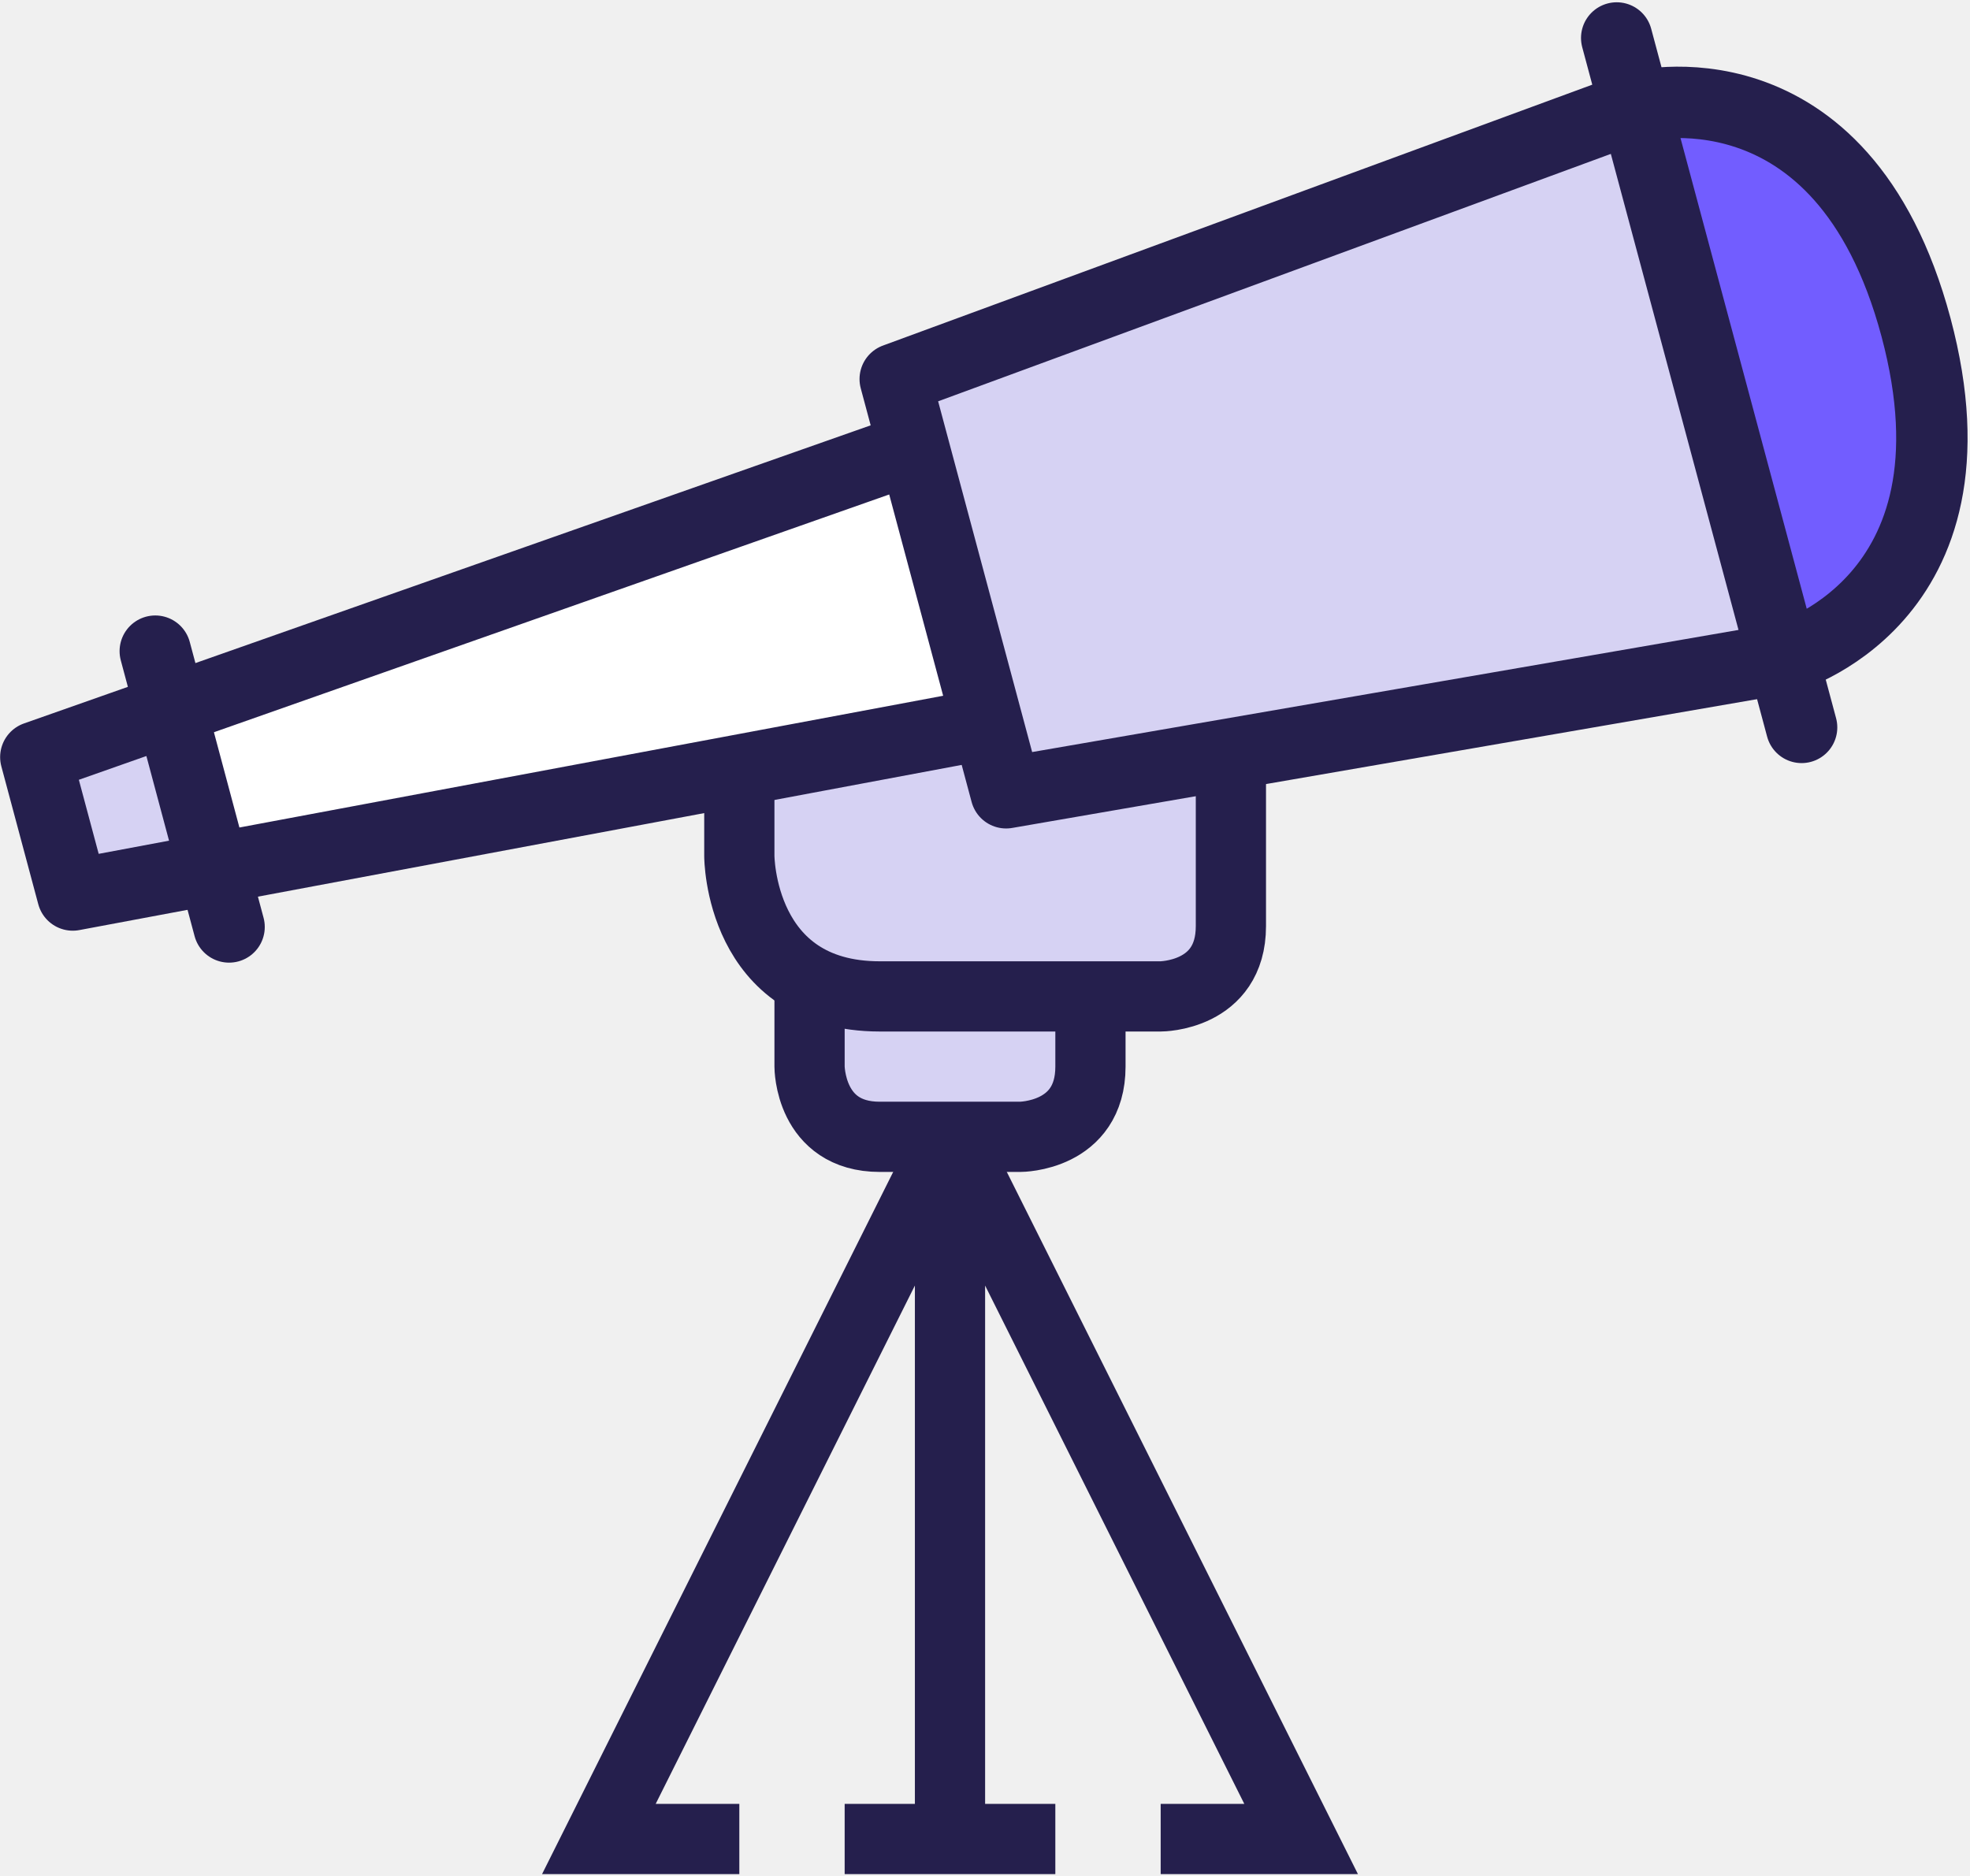
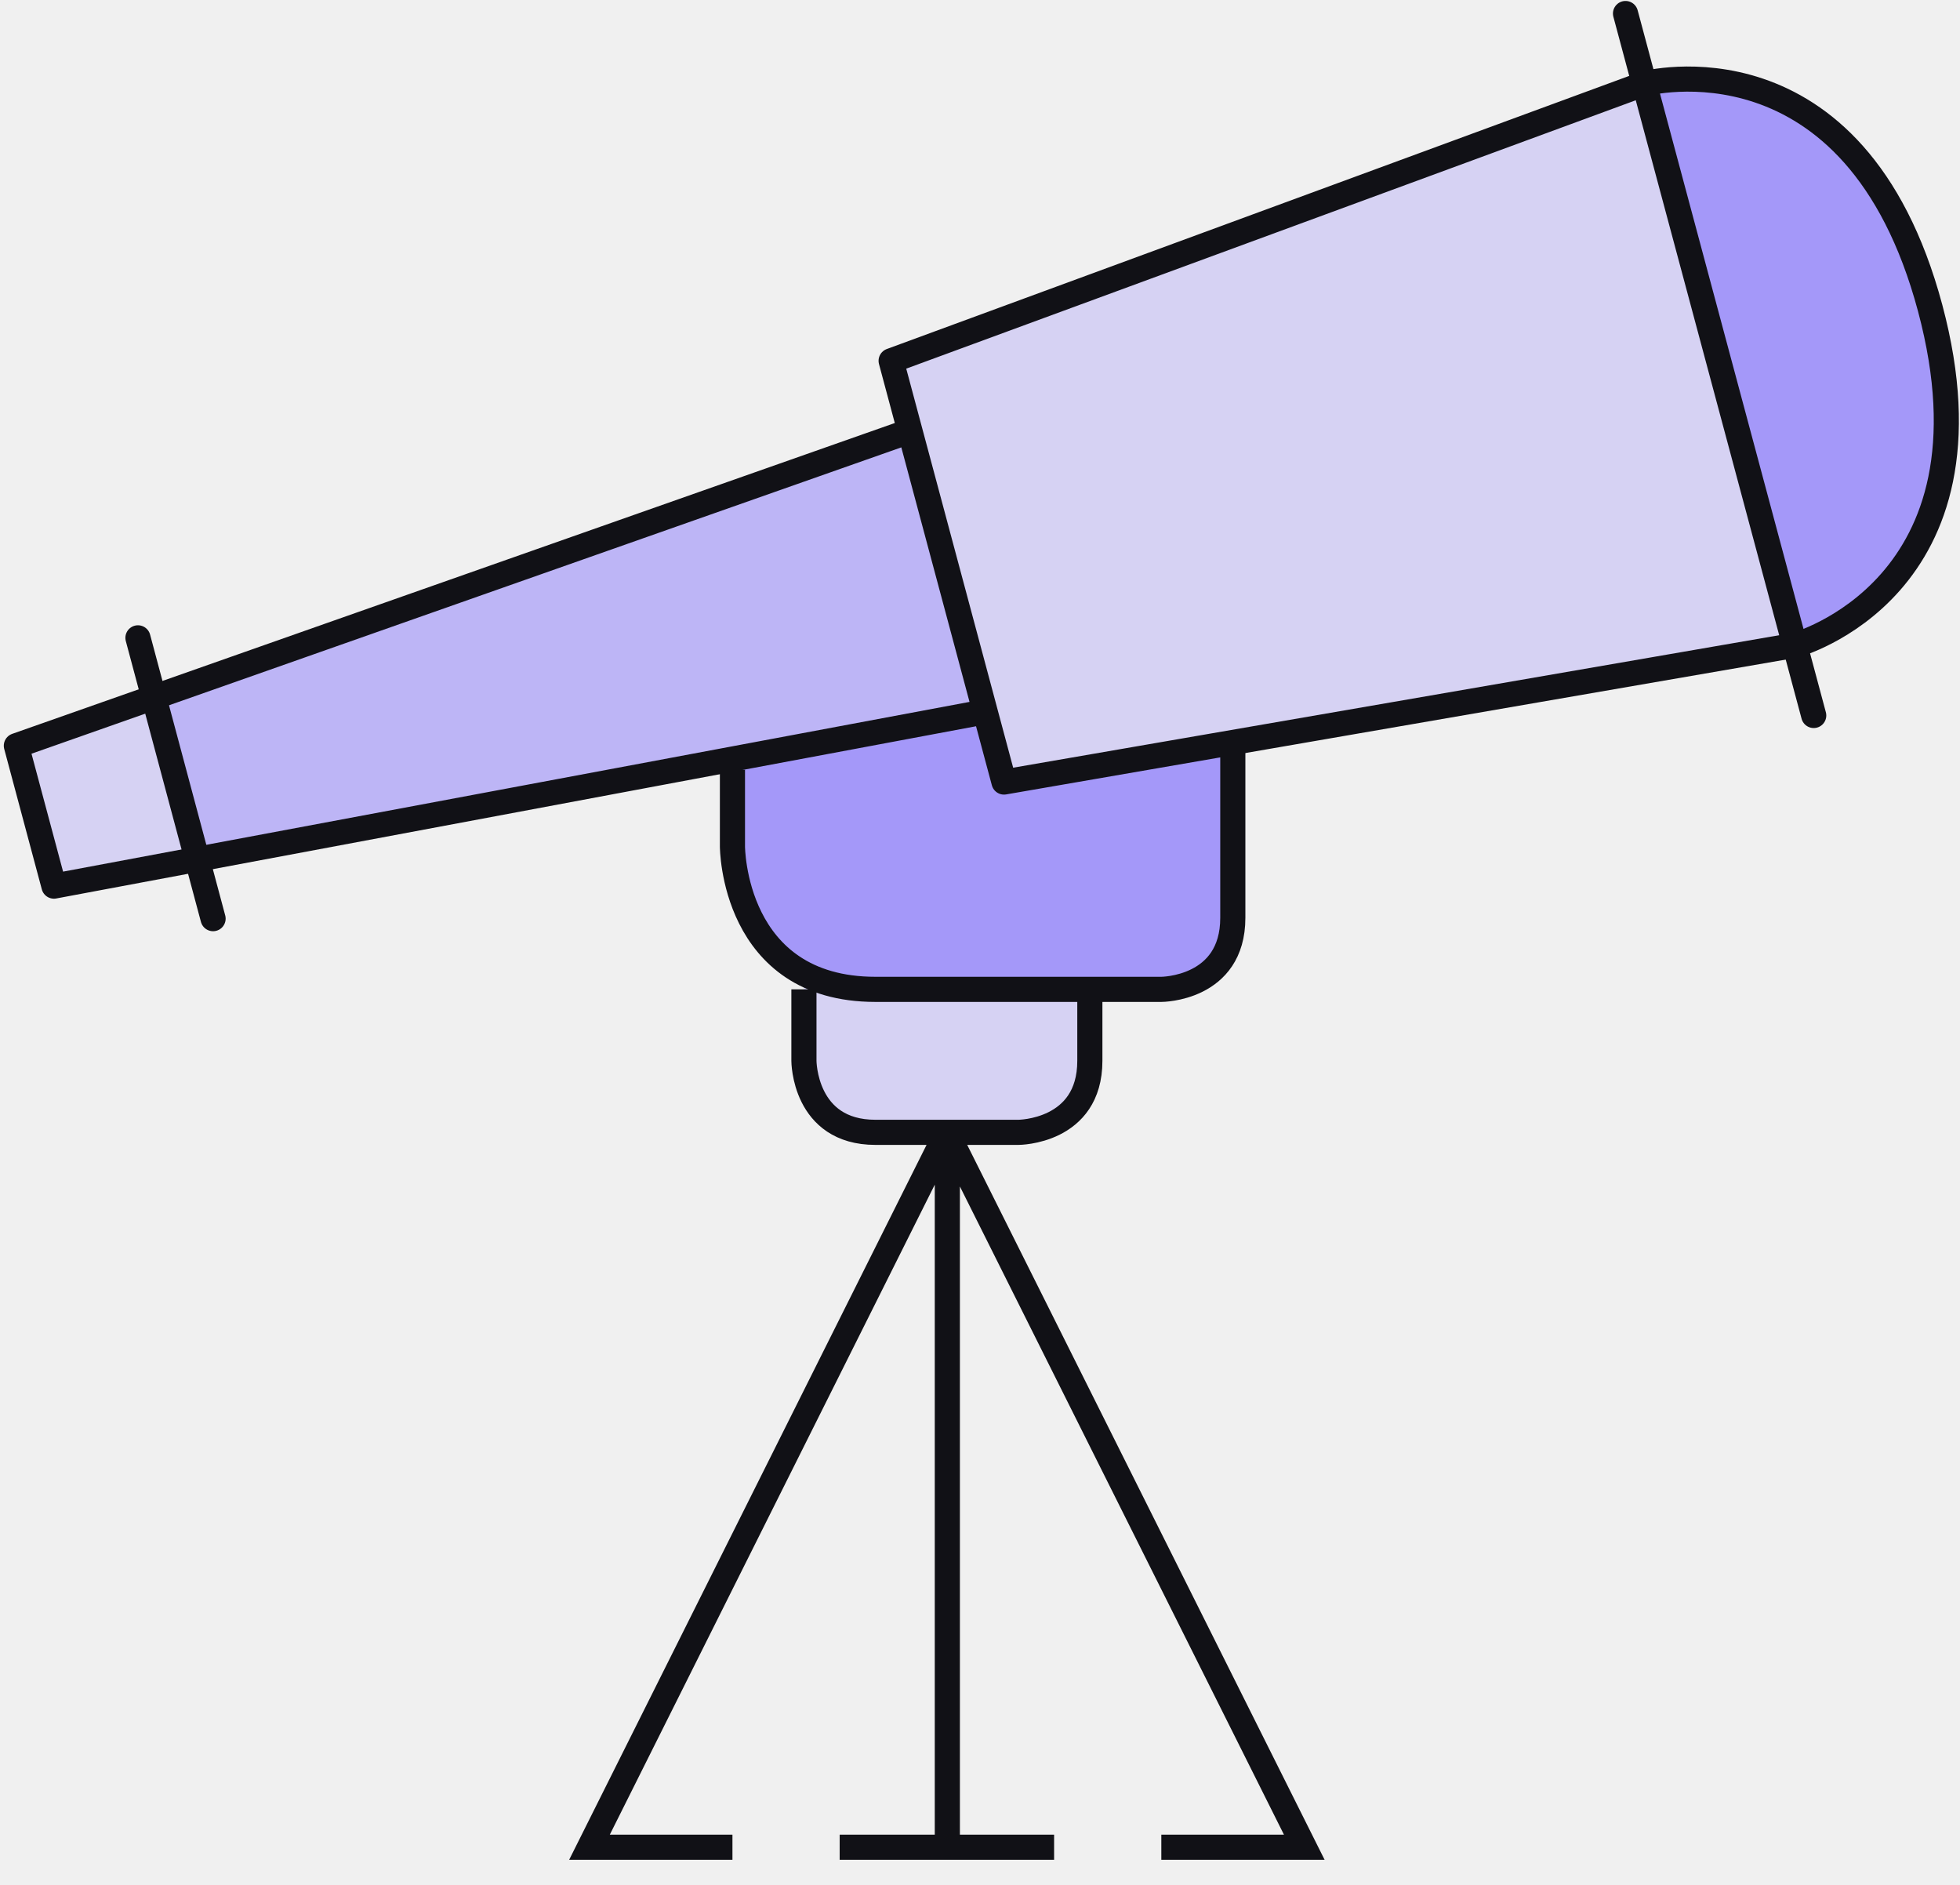
- <svg xmlns="http://www.w3.org/2000/svg" width="399" height="380" viewBox="0 0 399 380">
+ <svg xmlns="http://www.w3.org/2000/svg" width="390" height="375" viewBox="0 0 390 375">
  <g fill="none" fill-rule="evenodd">
    <g fill="#725DFF" fill-rule="nonzero">
-       <path d="M150.208.952l9.359.1c13.213.128 36.923 6.23 47.334 45.542 11.137 41.545-9.088 58.229-18.29 63.463l-8.008 4.551L150.208.952z" transform="translate(7 7) translate(173.976 12.723)" />
-       <path fill-opacity=".2" d="M0.469 57.062L150.123 1.934 180.048 113.541 76.661 131.519 22.884 140.722z" transform="translate(7 7) translate(173.976 12.723)" />
+       <path fill-opacity=".6" d="M150.208.952l9.359.1c13.213.128 36.923 6.23 47.334 45.542 11.137 41.545-9.088 58.229-18.29 63.463l-8.008 4.551L150.208.952z" transform="translate(3 2) translate(173.976 12.723)" />
+       <path fill-opacity=".2" d="M0.469 57.062L150.123 1.934 180.048 113.541 76.661 131.519 22.884 140.722z" transform="translate(3 2) translate(173.976 12.723)" />
    </g>
-     <path fill="#725DFF" fill-opacity=".2" fill-rule="nonzero" d="M171.188 194.834c-22.459 0-28.446-17.879-28.446-28.446v-17.14l50.235-9.415 3.712 13.754 45.614-7.738v34.762c0 8.263-5.462 13.838-13.91 14.208l-.157.015h-57.048z" transform="translate(7 7)" />
-     <g fill-rule="nonzero">
-       <path fill="#725DFF" fill-opacity=".2" d="M0.483 62.68L27.592 53.079 36.083 84.967 7.865 90.344z" transform="translate(7 7) translate(0 83.838)" />
-       <path fill="#FFF" d="M27.791 52.994L178.086 0.028 192.821 55.696 36.297 85.067z" transform="translate(7 7) translate(0 83.838)" />
+     <path fill="#725DFF" fill-opacity=".6" fill-rule="nonzero" d="M171.188 194.834c-22.459 0-28.446-17.879-28.446-28.446v-17.14l50.235-9.415 3.712 13.754 45.614-7.738v34.762c0 8.263-5.462 13.838-13.91 14.208l-.157.015h-57.048z" transform="translate(3 2)" />
+     <g fill="#725DFF" fill-rule="nonzero">
+       <path fill-opacity=".2" d="M0.483 62.68L27.592 53.079 36.083 84.967 7.865 90.344z" transform="translate(3 2) translate(0 83.838)" />
+       <path fill-opacity=".4" d="M27.791 52.994L178.086 0.028 192.821 55.696 36.297 85.067z" transform="translate(3 2) translate(0 83.838)" />
    </g>
-     <path fill="#725DFF" fill-opacity=".2" fill-rule="nonzero" d="M171.188 223.28c-8.264 0-13.84-5.462-14.223-13.91v-16.698l8.52 1.72c1.706.342 3.64.427 5.703.427h42.669v14.223c0 8.278-5.462 13.868-13.925 14.223h-28.744v.015z" transform="translate(7 7)" />
-     <path stroke="#251F4D" stroke-linejoin="round" stroke-width="14.458" d="M196.775 153.587l157.349-27.209s41.872-11.222 26.938-67.09c-14.977-55.868-56.878-44.631-56.878-44.631L174.317 69.785l22.458 83.802zM178.057 83.752L.255 146.362 7.737 174.295 193.02 139.606" transform="translate(7 7)" />
-     <path stroke="#251F4D" stroke-width="14.223" d="M142.742 152.165v14.223s0 28.446 28.446 28.446h56.892s14.223 0 14.223-14.223v-35.558" transform="translate(7 7)" />
-     <path stroke="#251F4D" stroke-linecap="round" stroke-width="14.458" d="M320.444.69L357.893 140.345M24.449 124.899L39.397 180.767" transform="translate(7 7)" />
-     <path stroke="#251F4D" stroke-width="14.223" d="M185.411 230.391L185.411 358.398M164.076 365.51L206.745 365.51M142.742 365.51L114.296 365.51 185.411 223.28M228.08 365.51L256.526 365.51 185.411 223.28" transform="translate(7 7)" />
-     <path stroke="#251F4D" stroke-width="14.223" d="M156.965 194.834v14.223s0 14.223 14.223 14.223h28.446s14.223 0 14.223-14.223v-14.223" transform="translate(7 7)" />
+     <path fill="#725DFF" fill-opacity=".2" fill-rule="nonzero" d="M171.188 223.28c-8.264 0-13.84-5.462-14.223-13.91v-16.698l8.52 1.72c1.706.342 3.64.427 5.703.427h42.669v14.223c0 8.278-5.462 13.868-13.925 14.223h-28.744v.015z" transform="translate(3 2)" />
+     <path stroke="#111116" stroke-linejoin="round" stroke-width="5" d="M196.775 153.587l157.349-27.209s41.872-11.222 26.938-67.09c-14.977-55.868-56.878-44.631-56.878-44.631L174.317 69.785l22.458 83.802zM178.057 83.752L.255 146.362 7.737 174.295 193.02 139.606" transform="translate(3 2)" />
+     <path stroke="#111116" stroke-width="5" d="M142.742 151.165v15.223s0 28.446 28.446 28.446h56.892s14.223 0 14.223-14.223v-35.558" transform="translate(3 2)" />
+     <path stroke="#111116" stroke-linecap="round" stroke-width="5" d="M320.444.69L357.893 140.345M24.449 124.899L39.397 180.767" transform="translate(3 2)" />
+     <path stroke="#111116" stroke-width="5" d="M185.5 223.5L185.5 365.5M164.076 365.51L206.745 365.51M142.742 365.51L114.296 365.51 185.411 223.28M228.08 365.51L256.526 365.51 185.411 223.28" transform="translate(3 2)" />
+     <path stroke="#111116" stroke-width="5" d="M156.965 194.834v14.223s0 14.223 14.223 14.223h28.446s14.223 0 14.223-14.223v-14.223" transform="translate(3 2)" />
  </g>
</svg>
